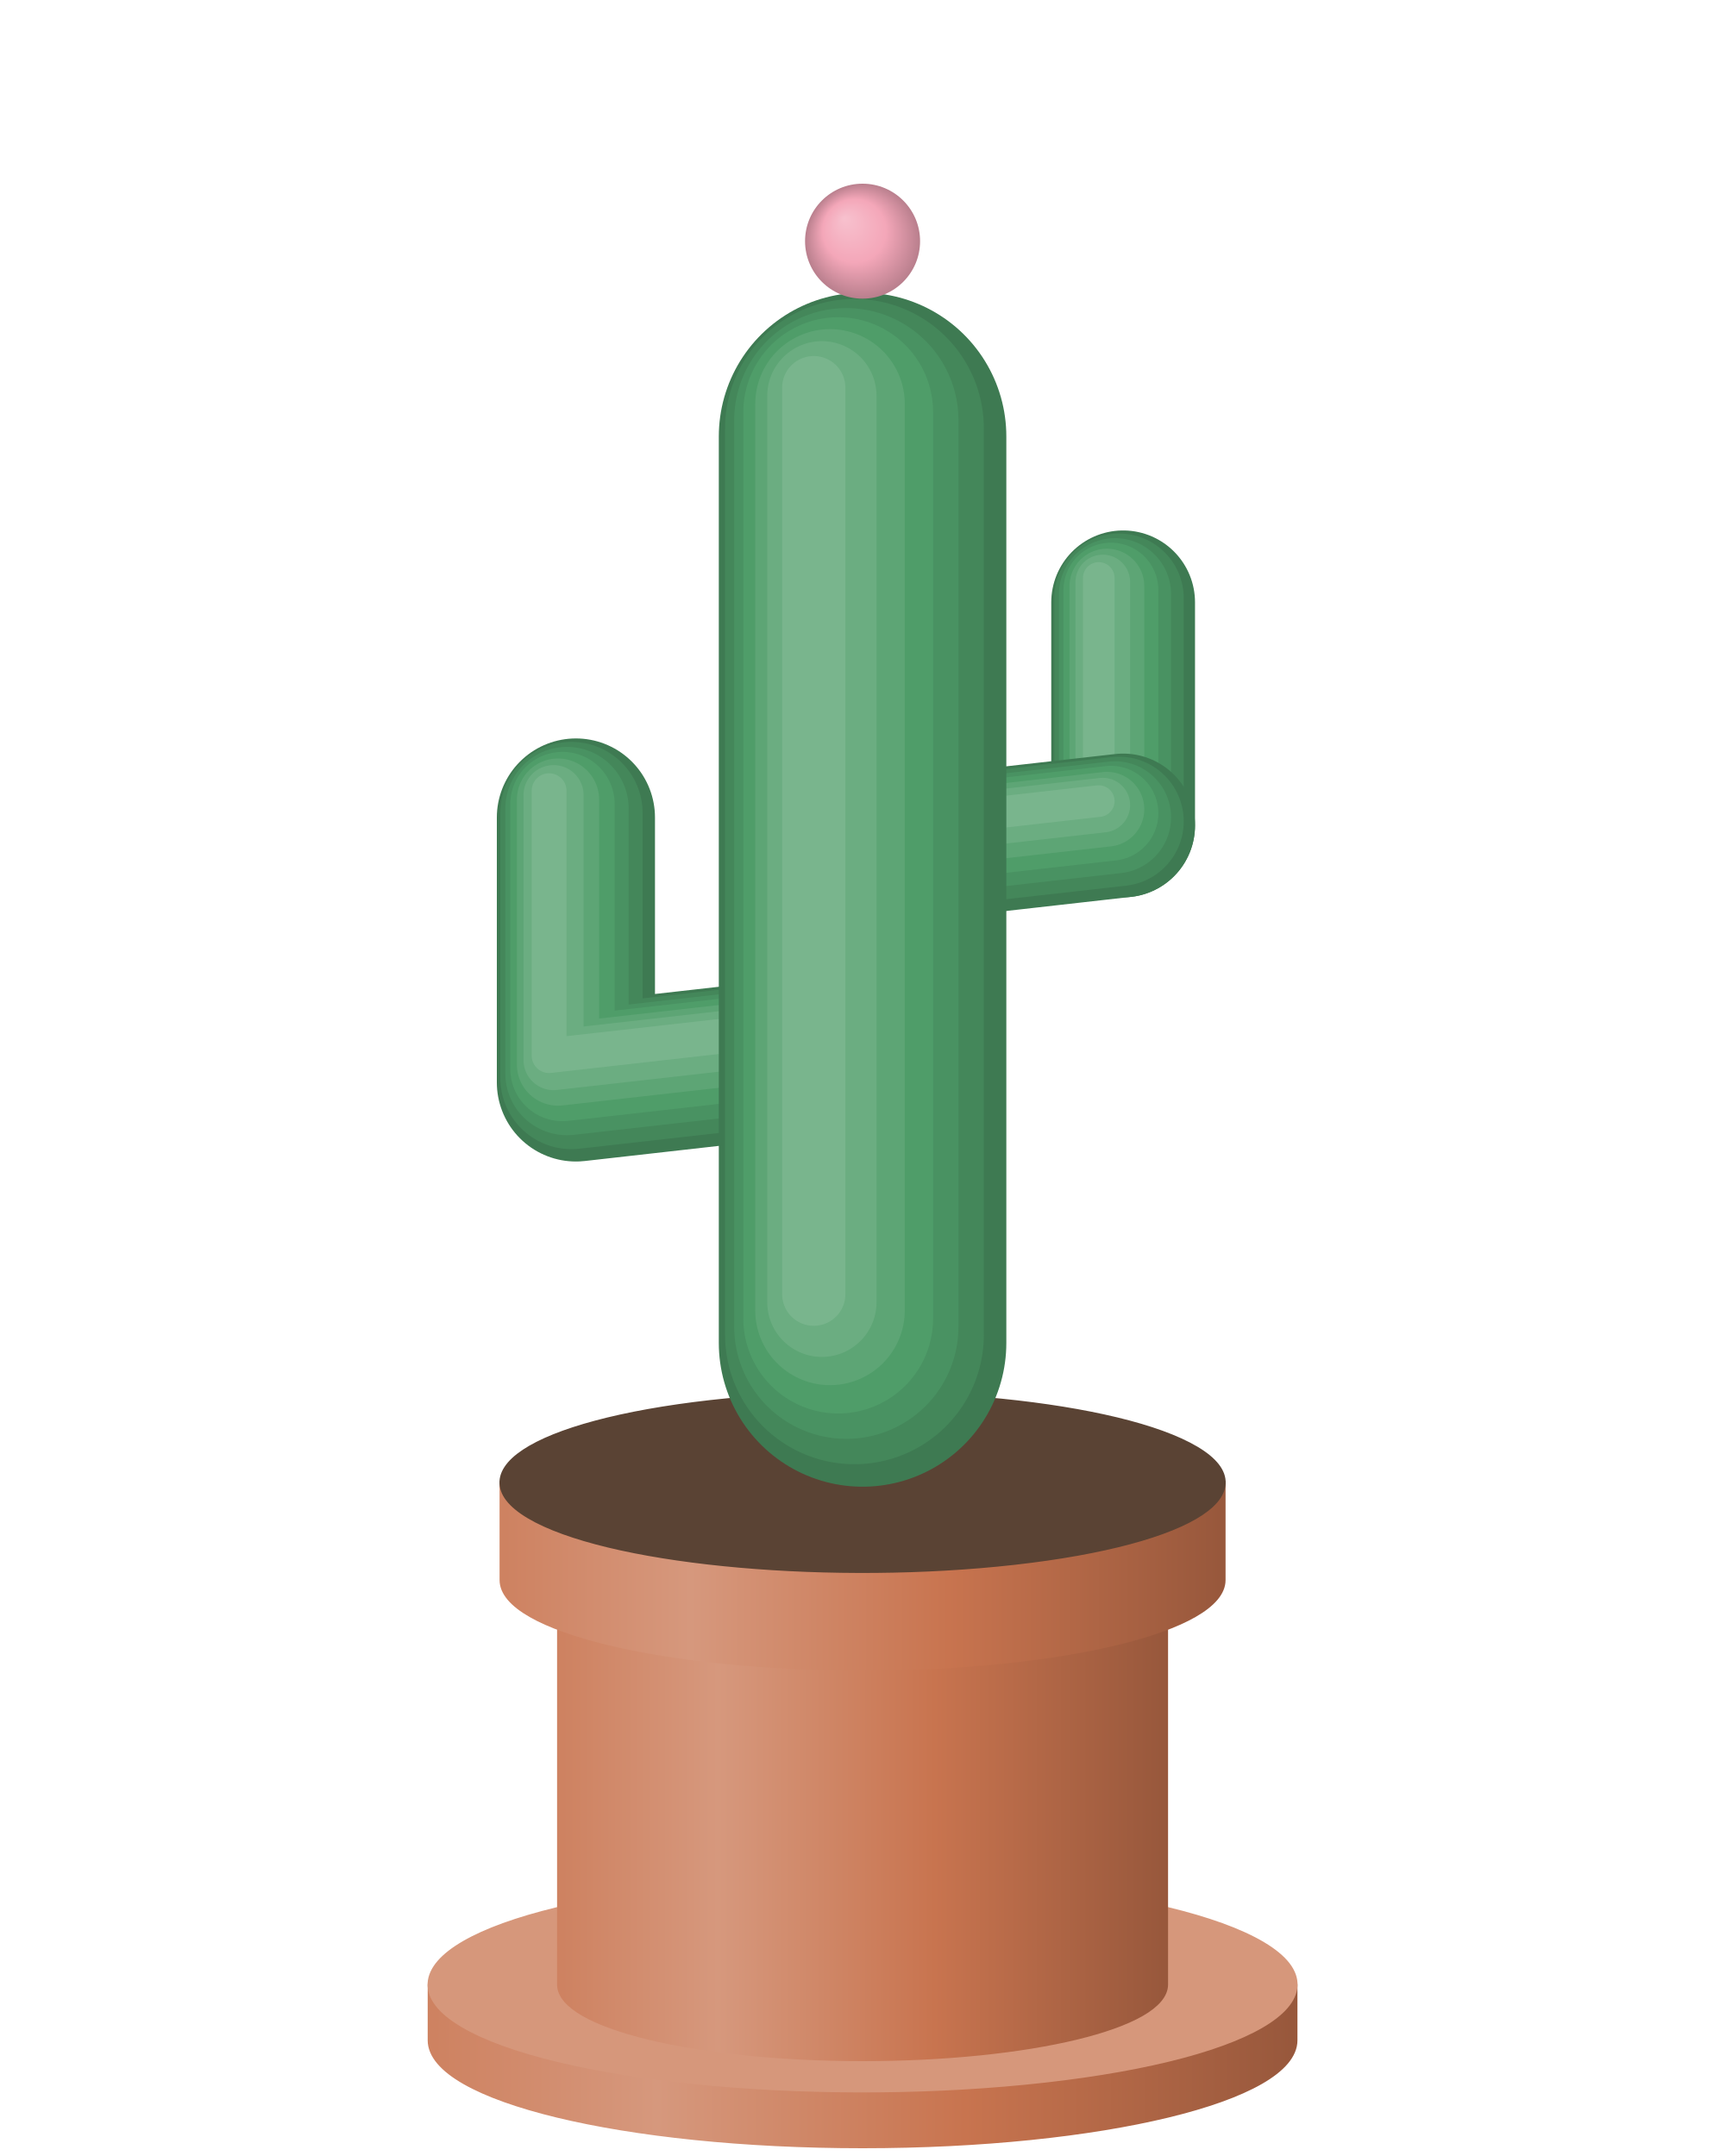
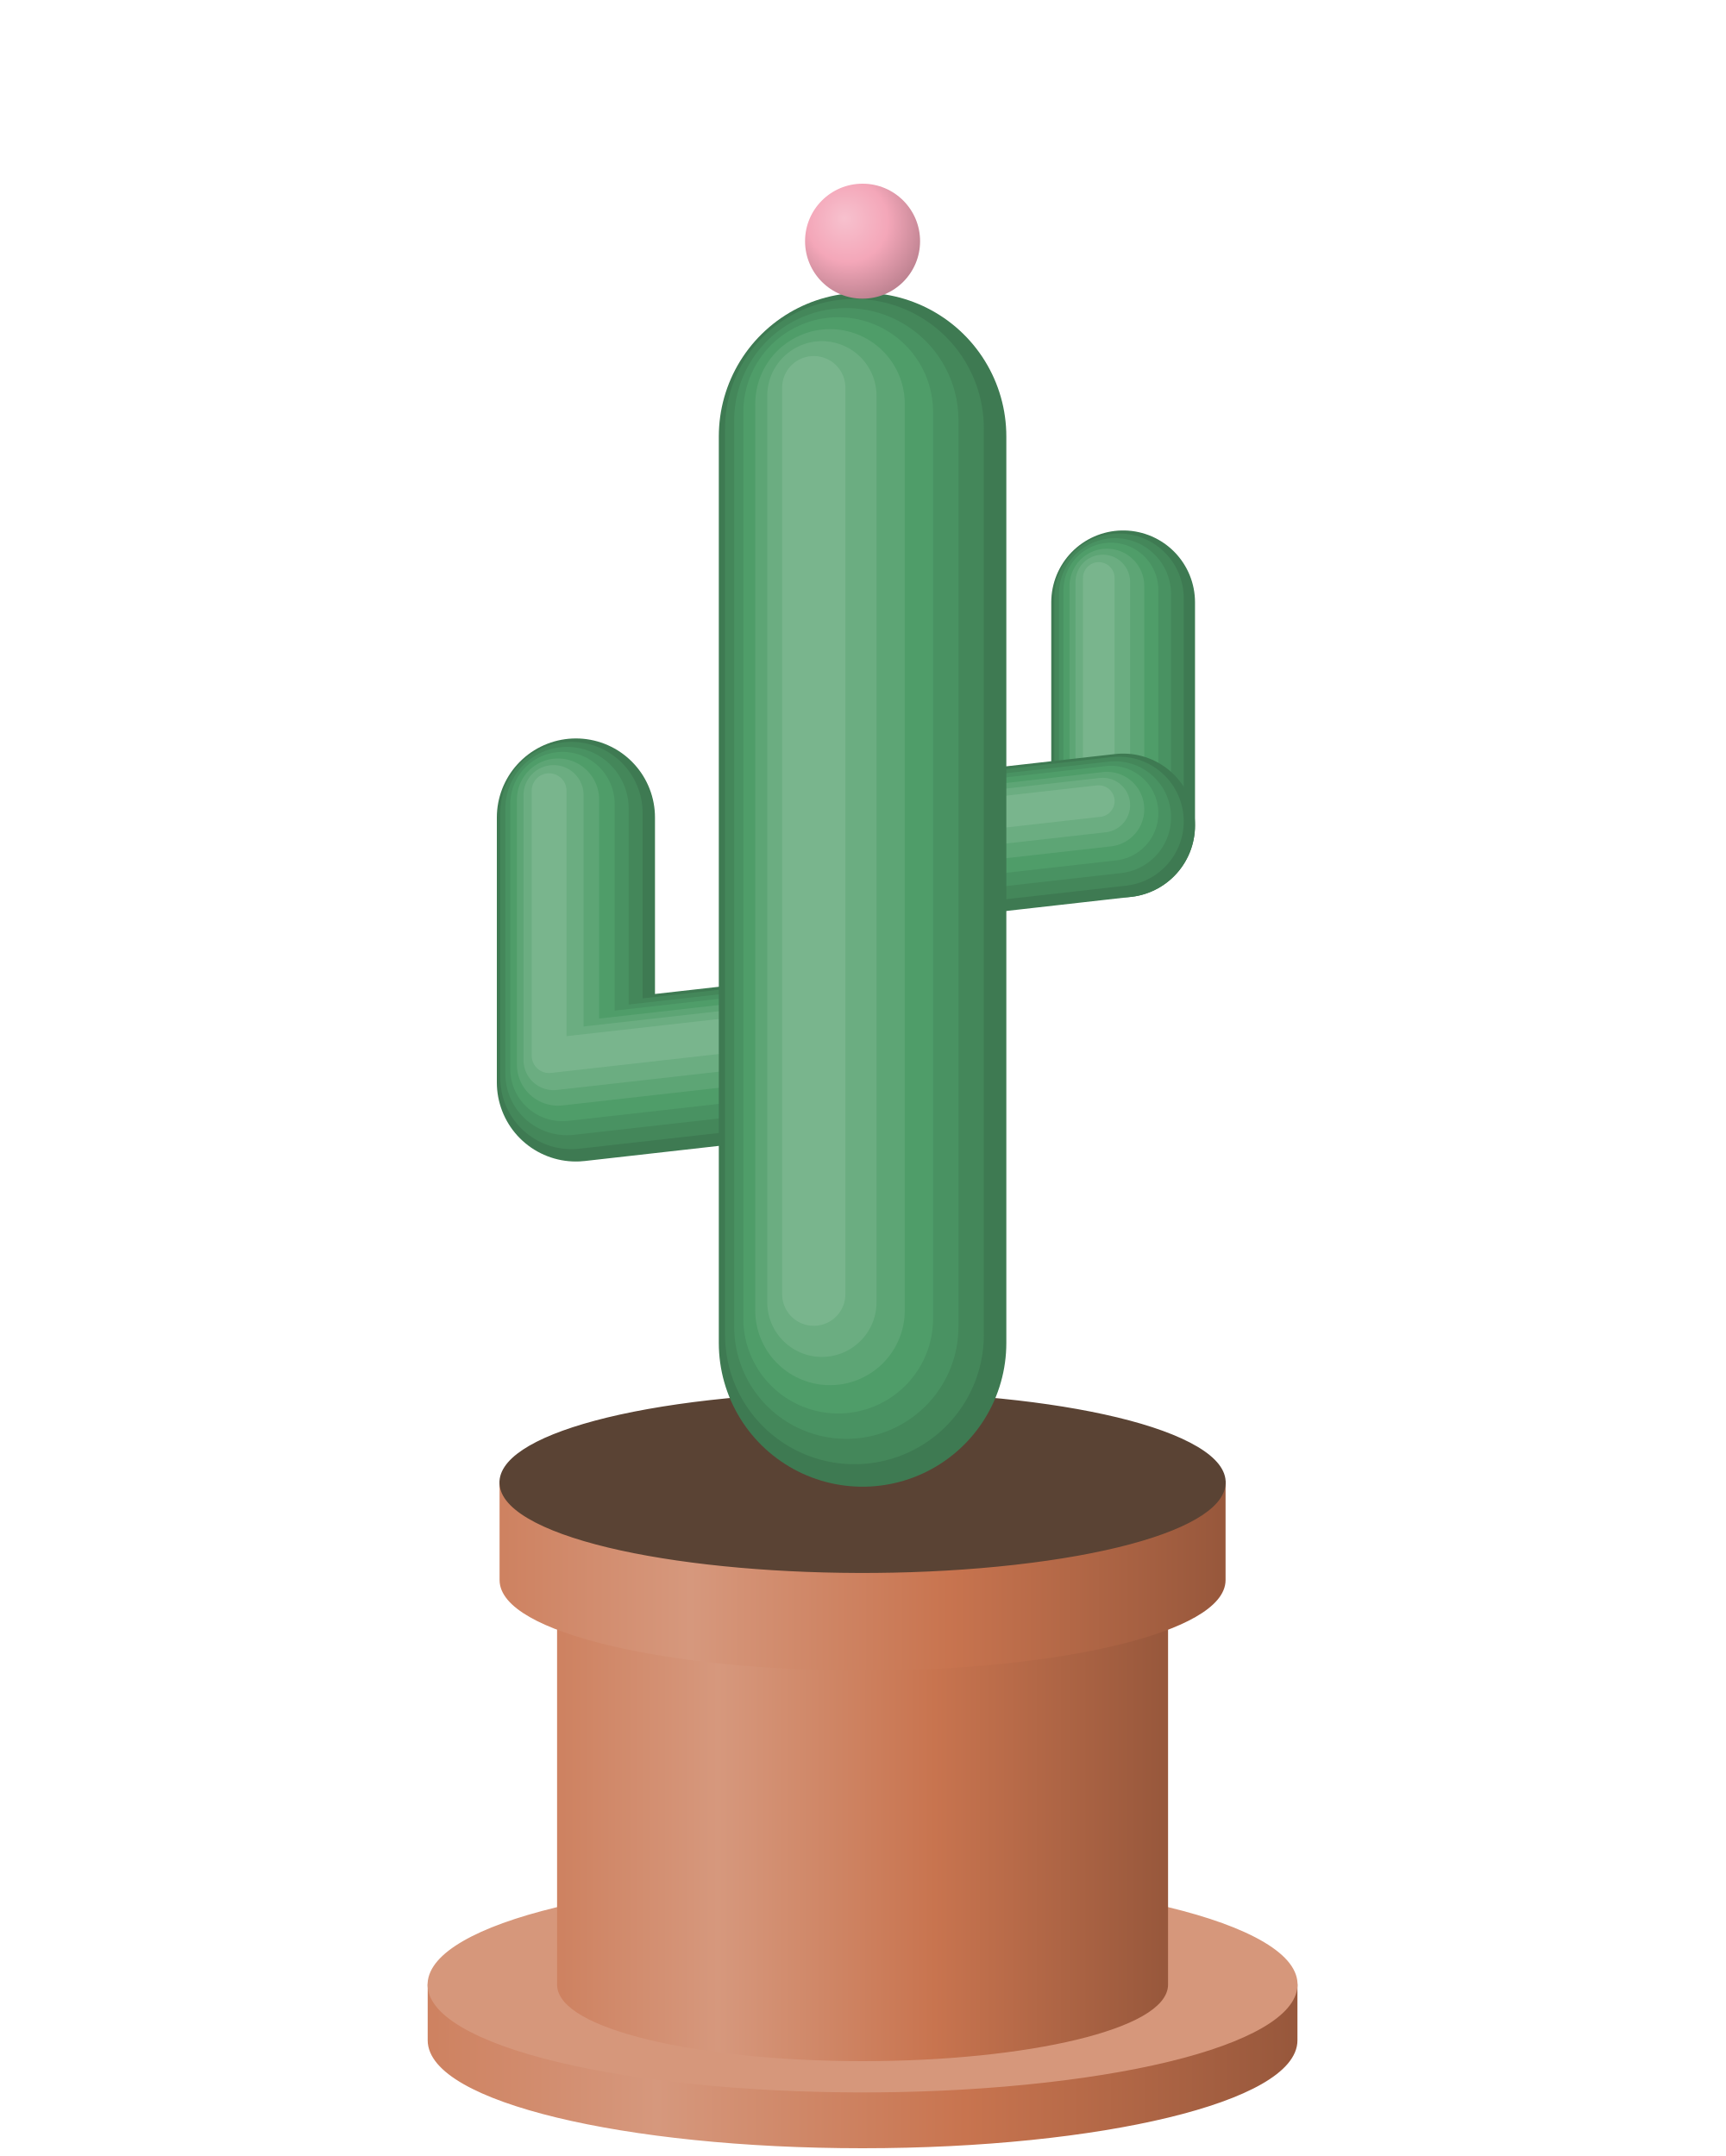
<svg xmlns="http://www.w3.org/2000/svg" width="240" height="300" viewBox="0 0 240 300" role="img" aria-label="A cactus in a pot">
  <defs>
    <linearGradient id="zs-l0-c8744f" x1="0" y1="0.5" x2="1" y2="0.5">
      <stop offset="0" stop-color="#ce8261" />
      <stop offset="0.26" stop-color="#d6987d" />
      <stop offset="0.62" stop-color="#c8744f" />
      <stop offset="1" stop-color="#98583c" />
    </linearGradient>
-     <radialGradient id="zs-b-f4a7b9" cx="0.5" cy="0.5" r="0.5" fx="0.34" fy="0.3">
+     <radialGradient id="zs-b-f4a7b9" cx="0.4" cy="0.36" r="0.7" fx="0.34" fy="0.3">
      <stop offset="0" stop-color="#f7c1ce" />
-       <stop offset="0.55" stop-color="#f4a7b9" />
+       <stop offset="0.5" stop-color="#f4a7b9" />
      <stop offset="1" stop-color="#b97f8d" />
    </radialGradient>
  </defs>
  <g fill="none" stroke-linecap="round" stroke-linejoin="round">
    <path d="M156.25 114.86L156.25 83.81" stroke="#3e7a52" stroke-width="20" />
    <path d="M156.25 114.86L156.25 83.81" stroke="#44875a" stroke-width="18" transform="translate(-0.57 -0.57)" />
    <path d="M156.25 114.86L156.25 83.81" stroke="#499262" stroke-width="15.6" transform="translate(-1.13 -1.13)" />
    <path d="M156.25 114.86L156.25 83.81" stroke="#4f9d69" stroke-width="13.2" transform="translate(-1.7 -1.7)" />
    <path d="M156.25 114.86L156.25 83.81" stroke="#5da575" stroke-width="10.4" transform="translate(-2.26 -2.26)" />
    <path d="M156.25 114.86L156.25 83.81" stroke="#6bad81" stroke-width="7.6" transform="translate(-2.83 -2.83)" />
    <path d="M156.25 114.86L156.25 83.81" stroke="#79b58d" stroke-width="4.4" transform="translate(-3.39 -3.39)" />
  </g>
  <g fill="none" stroke-linecap="round" stroke-linejoin="round">
    <path d="M120 118.95L156.25 114.86" stroke="#3e7a52" stroke-width="20" />
    <path d="M120 118.95L156.25 114.86" stroke="#44875a" stroke-width="18" transform="translate(-0.57 -0.57)" />
    <path d="M120 118.95L156.25 114.86" stroke="#499262" stroke-width="15.6" transform="translate(-1.13 -1.13)" />
    <path d="M120 118.95L156.25 114.86" stroke="#4f9d69" stroke-width="13.2" transform="translate(-1.7 -1.7)" />
    <path d="M120 118.95L156.25 114.86" stroke="#5da575" stroke-width="10.4" transform="translate(-2.26 -2.26)" />
    <path d="M120 118.95L156.25 114.86" stroke="#6bad81" stroke-width="7.6" transform="translate(-2.83 -2.83)" />
    <path d="M120 118.95L156.25 114.86" stroke="#79b58d" stroke-width="4.4" transform="translate(-3.39 -3.39)" />
  </g>
  <path d="M60 283.9L60 276.14C60 284.16 86.86 290.65 120 290.65C153.14 290.65 180 284.16 180 276.14L180 283.9C180 291.92 153.14 298.42 120 298.42C86.86 298.42 60 291.92 60 283.9Z" fill="url(#zs-l0-c8744f)" stroke="url(#zs-l0-c8744f)" stroke-width="1" stroke-linecap="round" stroke-linejoin="round" />
  <path d="M94.64 262.98C124.68 259.6 160.37 262.74 174.38 270C188.38 277.27 175.39 285.91 145.36 289.29C115.32 292.68 79.63 289.54 65.62 282.27C51.62 275.01 64.61 266.37 94.64 262.98Z" fill="#d6977b" stroke="#d6977b" stroke-width="1" stroke-linecap="round" stroke-linejoin="round" />
  <path d="M78 276.14L78 219.86C78 225.47 96.8 230.02 120 230.02C143.2 230.02 162 225.47 162 219.86L162 276.14C162 281.75 143.2 286.3 120 286.3C96.8 286.3 78 281.75 78 276.14Z" fill="url(#zs-l0-c8744f)" stroke="url(#zs-l0-c8744f)" stroke-width="1" stroke-linecap="round" stroke-linejoin="round" />
  <path d="M102.25 210.65C123.27 208.28 148.26 210.48 158.06 215.57C167.87 220.65 158.77 226.7 137.75 229.07C116.73 231.44 91.74 229.24 81.94 224.16C72.13 219.07 81.23 213.02 102.25 210.65Z" fill="#d6977b" stroke="#d6977b" stroke-width="1" stroke-linecap="round" stroke-linejoin="round" />
  <g fill="none" stroke-linecap="round" stroke-linejoin="round">
    <path d="M120 146.12L80.12 150.62L80.12 113.75" stroke="#3e7a52" stroke-width="22" />
    <path d="M120 146.12L80.12 150.62L80.12 113.75" stroke="#44875a" stroke-width="19.8" transform="translate(-0.62 -0.62)" />
    <path d="M120 146.12L80.12 150.62L80.12 113.75" stroke="#499262" stroke-width="17.16" transform="translate(-1.24 -1.24)" />
    <path d="M120 146.12L80.12 150.62L80.12 113.75" stroke="#4f9d69" stroke-width="14.52" transform="translate(-1.87 -1.87)" />
    <path d="M120 146.12L80.12 150.62L80.12 113.75" stroke="#5da575" stroke-width="11.44" transform="translate(-2.49 -2.49)" />
    <path d="M120 146.12L80.12 150.62L80.12 113.75" stroke="#6bad81" stroke-width="8.36" transform="translate(-3.11 -3.11)" />
    <path d="M120 146.12L80.12 150.62L80.12 113.75" stroke="#79b58d" stroke-width="4.84" transform="translate(-3.73 -3.73)" />
  </g>
  <path d="M70 219.86L70 206.28C70 212.96 92.39 218.37 120 218.37C147.61 218.37 170 212.96 170 206.28L170 219.86C170 226.54 147.61 231.96 120 231.96C92.39 231.96 70 226.54 70 219.86Z" fill="url(#zs-l0-c8744f)" stroke="url(#zs-l0-c8744f)" stroke-width="1" stroke-linecap="round" stroke-linejoin="round" />
  <path d="M98.87 195.31C123.9 192.49 153.65 195.11 165.32 201.17C176.99 207.22 166.16 214.42 141.13 217.24C116.1 220.06 86.35 217.44 74.68 211.39C63.01 205.33 73.84 198.14 98.87 195.31Z" fill="#5a4334" stroke="#5a4334" stroke-width="1" stroke-linecap="round" stroke-linejoin="round" />
  <g fill="none" stroke-linecap="round" stroke-linejoin="round">
    <path d="M120 186.87L120 60.73" stroke="#3e7a52" stroke-width="40" />
    <path d="M120 186.87L120 60.73" stroke="#44875a" stroke-width="36" transform="translate(-1.13 -1.13)" />
    <path d="M120 186.87L120 60.73" stroke="#499262" stroke-width="31.2" transform="translate(-2.26 -2.26)" />
    <path d="M120 186.87L120 60.73" stroke="#4f9d69" stroke-width="26.4" transform="translate(-3.39 -3.39)" />
    <path d="M120 186.87L120 60.73" stroke="#5da575" stroke-width="20.8" transform="translate(-4.53 -4.53)" />
    <path d="M120 186.87L120 60.73" stroke="#6bad81" stroke-width="15.2" transform="translate(-5.66 -5.66)" />
    <path d="M120 186.87L120 60.73" stroke="#79b58d" stroke-width="8.8" transform="translate(-6.79 -6.79)" />
  </g>
  <circle cx="120" cy="33.56" r="8" fill="url(#zs-b-f4a7b9)" />
</svg>
